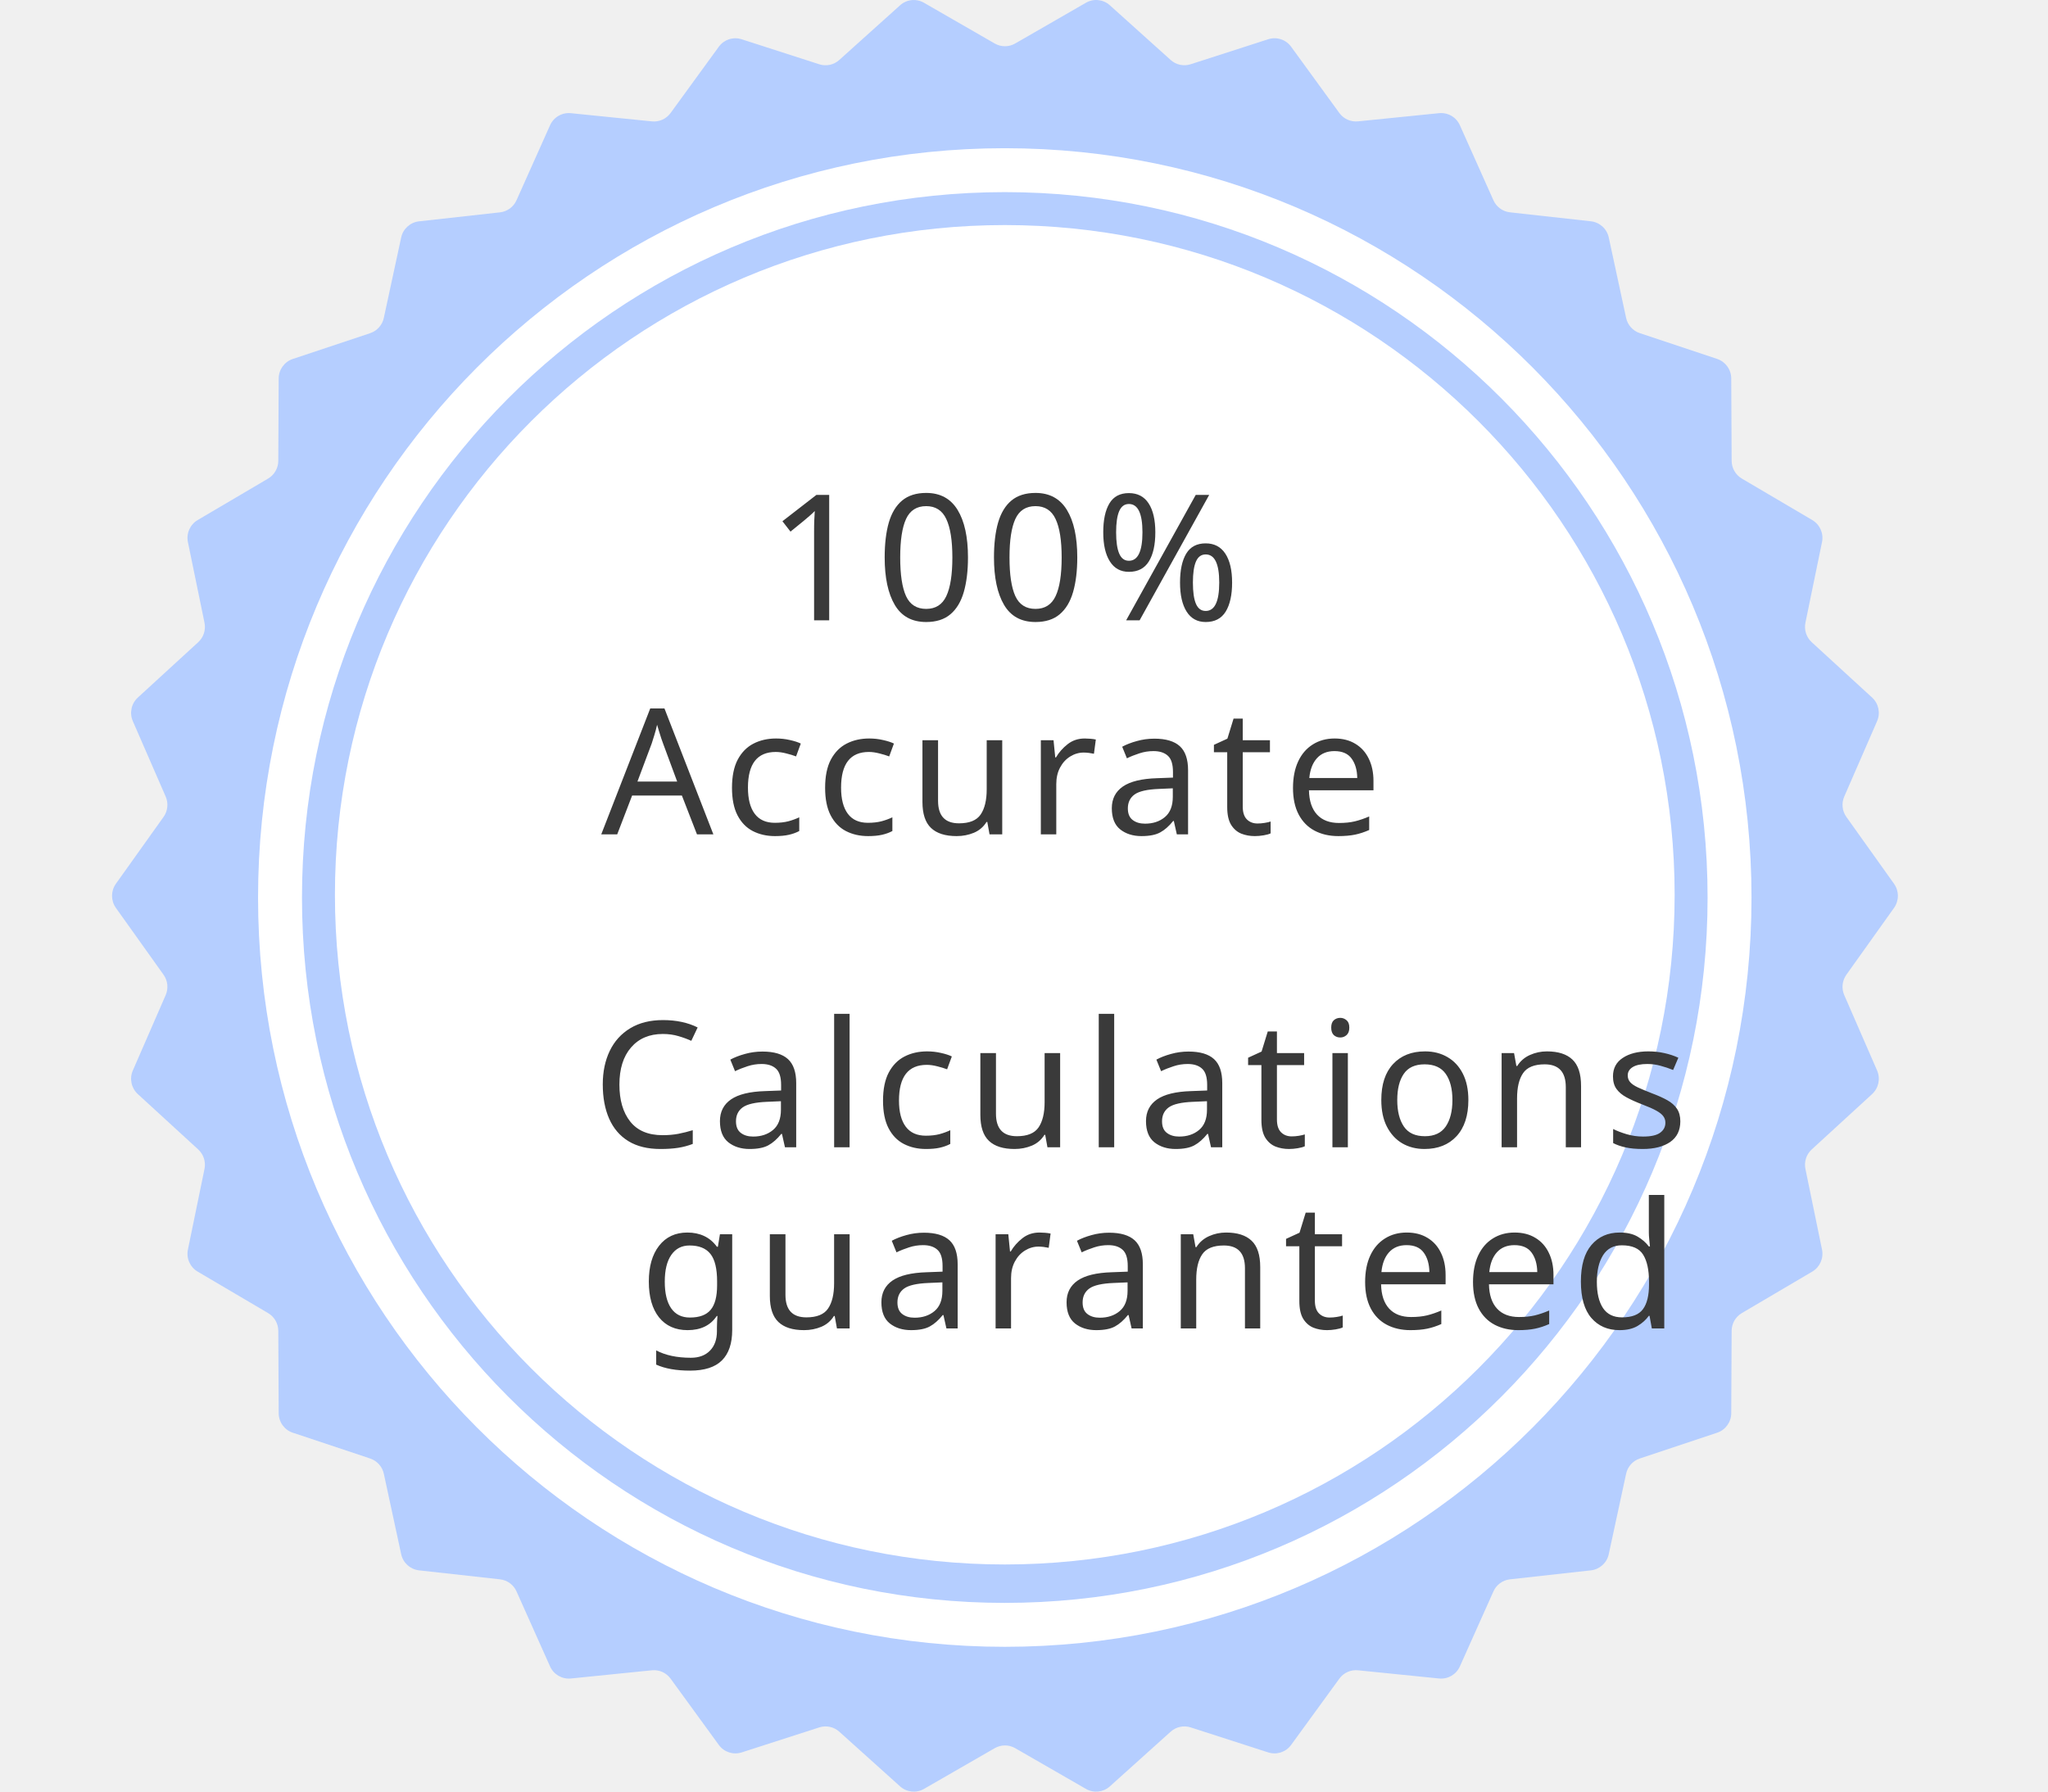
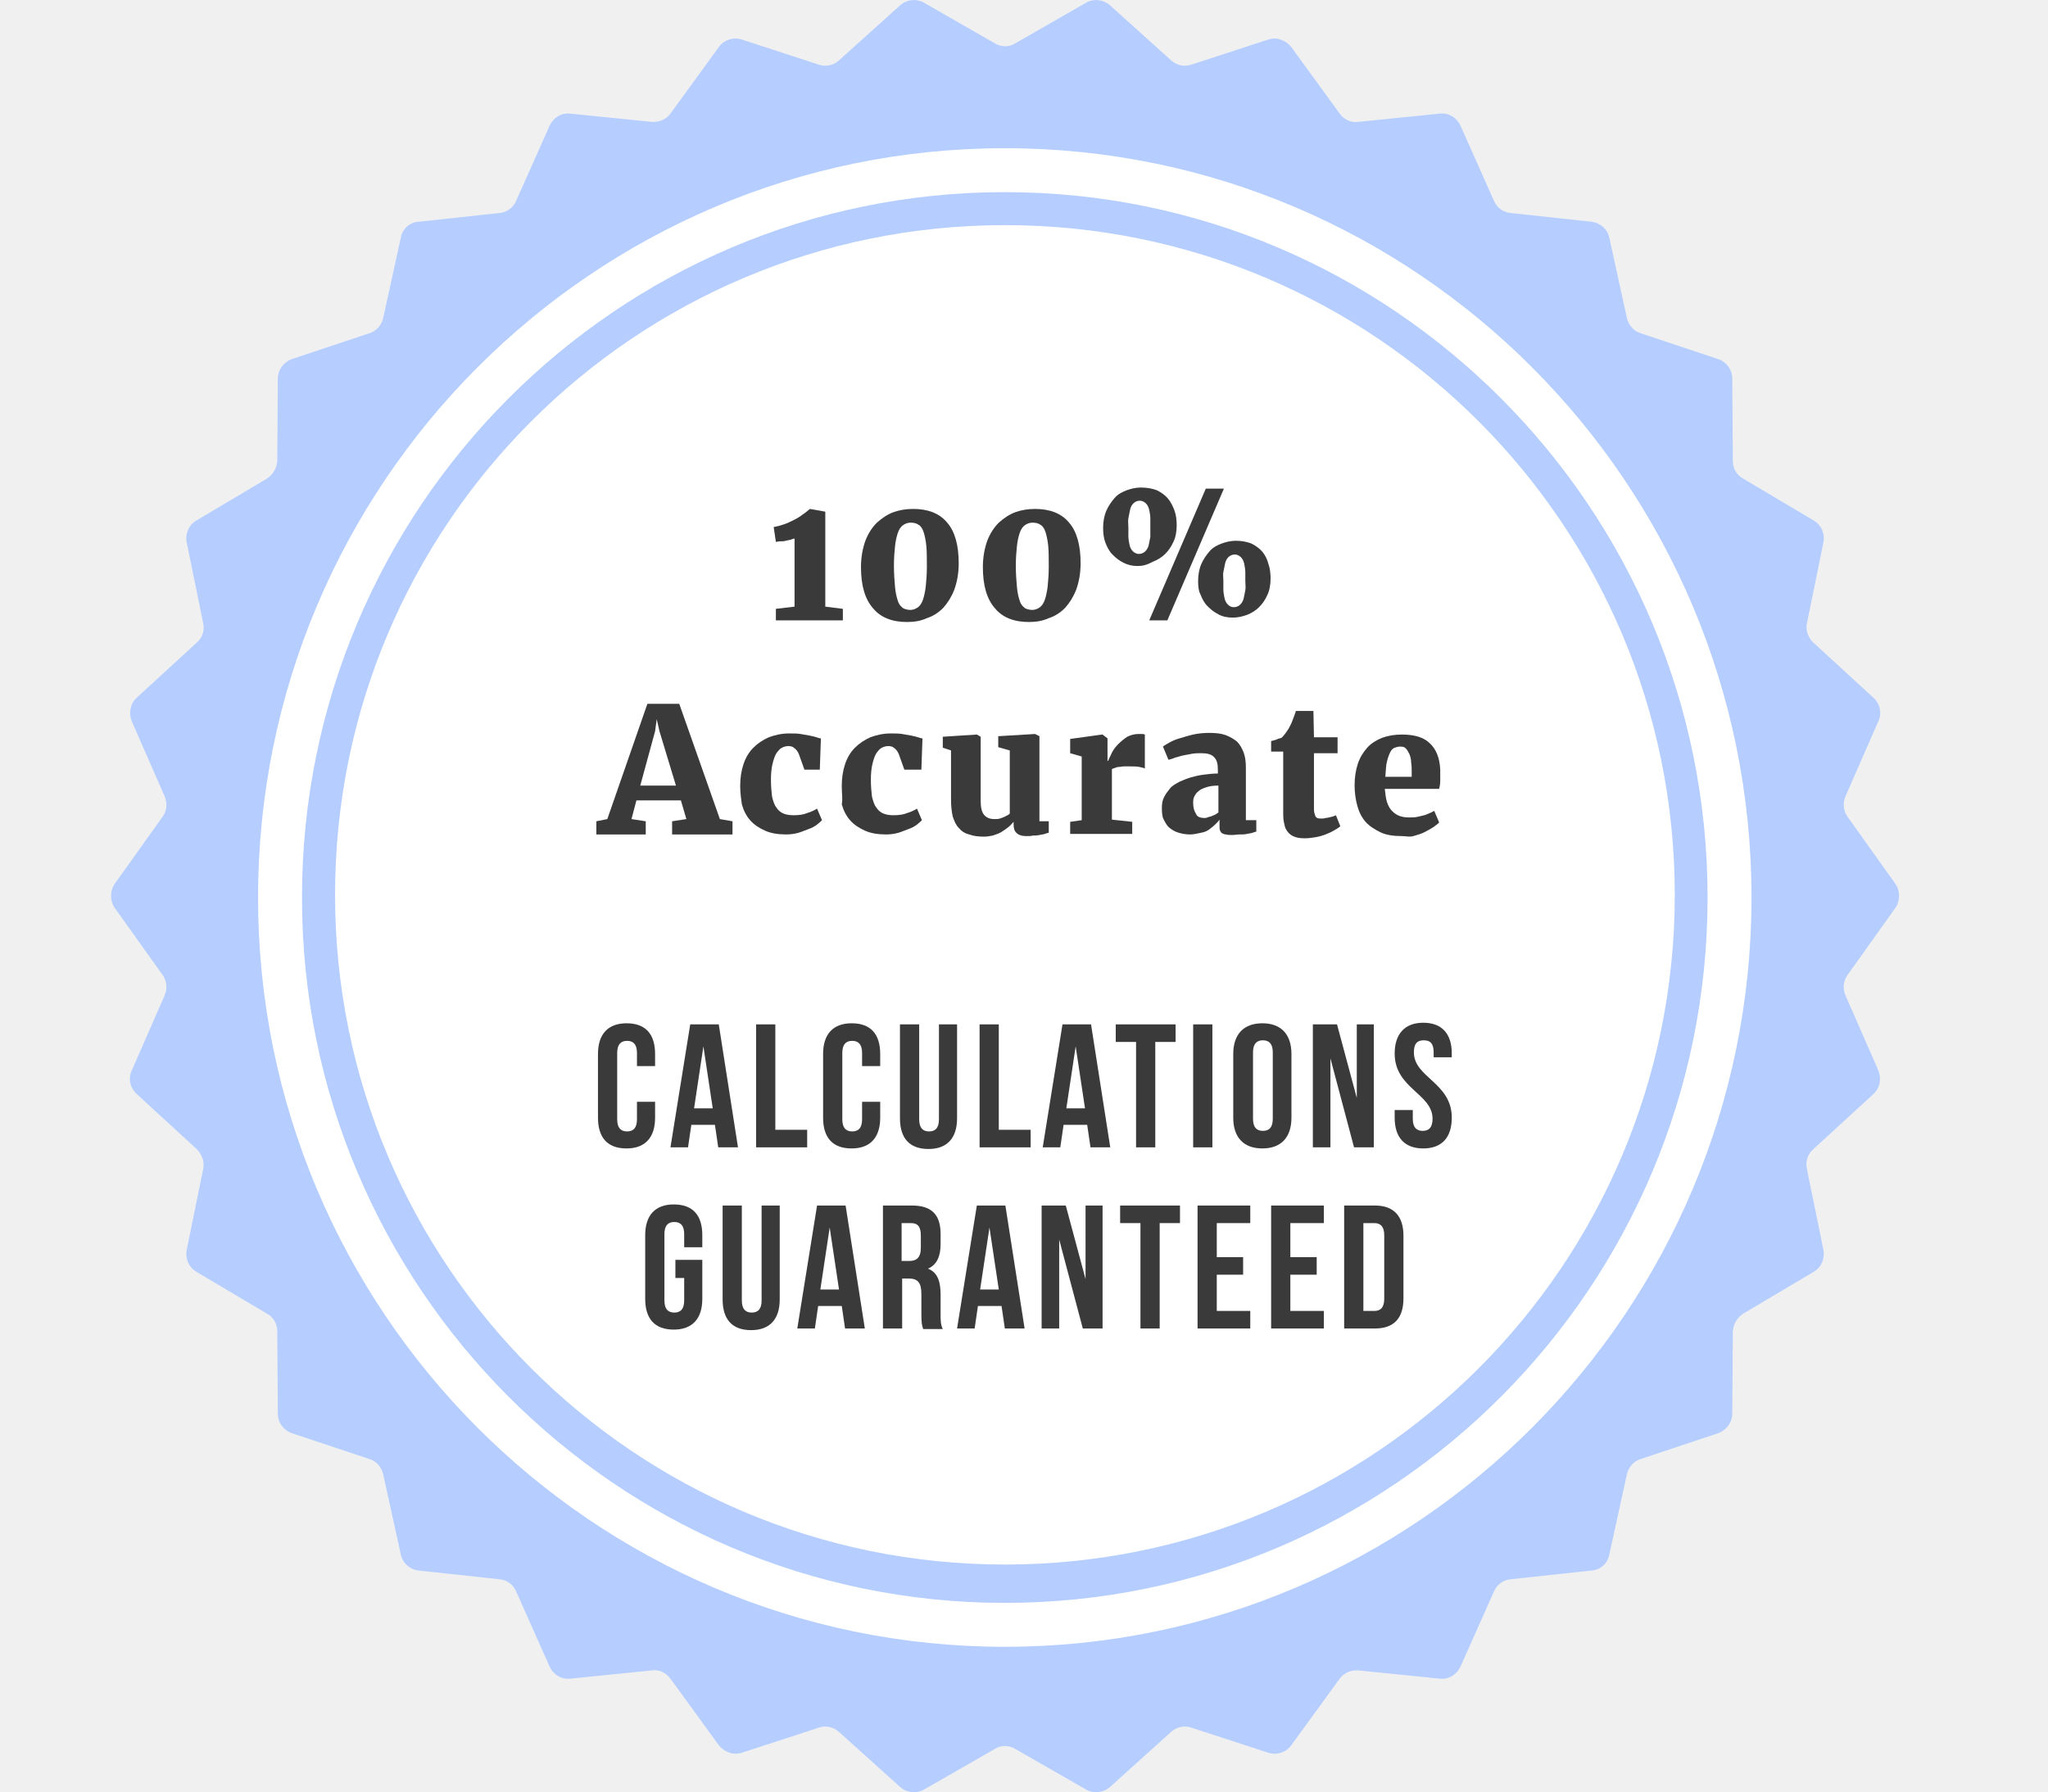
- <svg xmlns="http://www.w3.org/2000/svg" width="373" height="326.375" viewBox="0 0 373 326.375">
+ <svg xmlns="http://www.w3.org/2000/svg" version="1.1" id="Layer_1" x="0px" y="0px" viewBox="0 0 373 326.4" style="enable-background:new 0 0 373 326.4;" xml:space="preserve">
+   <style type="text/css">
+ 	.st0{fill:#B5CEFF;}
+ 	.st1{fill:#FFFFFF;}
+ 	.st2{fill:none;}
+ 	.st3{enable-background:new    ;}
+ 	.st4{fill:#3A3A3A;}
+ </style>
  <g id="Circle3" transform="translate(-1349 -3365)">
-     <path id="Path_27" data-name="Path 27" d="M561.074,3254.975a3.72,3.72,0,0,1,4.351.461l11.08,9.968a3.72,3.72,0,0,0,3.635.777l14.139-4.557a3.729,3.729,0,0,1,4.16,1.361l8.786,12.077a3.734,3.734,0,0,0,3.393,1.522l14.772-1.492a3.737,3.737,0,0,1,3.786,2.2l6.109,13.661a3.742,3.742,0,0,0,3,2.2l14.76,1.638a3.752,3.752,0,0,1,3.247,2.945l3.16,14.649a3.761,3.761,0,0,0,2.481,2.777l14.1,4.7a3.765,3.765,0,0,1,2.566,3.558l.074,15a3.772,3.772,0,0,0,1.852,3.235l12.832,7.558a3.778,3.778,0,0,1,1.775,4.016l-3.02,14.687a3.779,3.779,0,0,0,1.144,3.548l11,10.089a3.784,3.784,0,0,1,.907,4.3l-5.981,13.733a3.789,3.789,0,0,0,.387,3.711l8.68,12.176a3.789,3.789,0,0,1,0,4.394l-8.68,12.177a3.788,3.788,0,0,0-.387,3.71l5.981,13.732a3.783,3.783,0,0,1-.907,4.3l-11,10.088a3.782,3.782,0,0,0-1.144,3.55l3.02,14.686a3.778,3.778,0,0,1-1.775,4.017l-12.832,7.558a3.773,3.773,0,0,0-1.852,3.234l-.074,15a3.763,3.763,0,0,1-2.566,3.558l-14.1,4.7a3.762,3.762,0,0,0-2.481,2.778l-3.16,14.648a3.753,3.753,0,0,1-3.247,2.945l-14.76,1.639a3.746,3.746,0,0,0-3,2.2l-6.108,13.661a3.739,3.739,0,0,1-3.786,2.2l-14.772-1.494a3.733,3.733,0,0,0-3.393,1.522l-8.786,12.077a3.729,3.729,0,0,1-4.16,1.363l-14.139-4.558a3.726,3.726,0,0,0-3.635.779l-11.08,9.967a3.723,3.723,0,0,1-4.351.461l-12.892-7.425a3.726,3.726,0,0,0-3.716,0l-12.892,7.425a3.723,3.723,0,0,1-4.351-.461l-11.08-9.967a3.726,3.726,0,0,0-3.635-.779l-14.139,4.558a3.729,3.729,0,0,1-4.16-1.363l-8.787-12.077a3.731,3.731,0,0,0-3.392-1.522l-14.772,1.494a3.739,3.739,0,0,1-3.786-2.2l-6.109-13.661a3.744,3.744,0,0,0-3-2.2l-14.76-1.639a3.753,3.753,0,0,1-3.247-2.945l-3.16-14.648a3.761,3.761,0,0,0-2.481-2.777l-14.1-4.7a3.763,3.763,0,0,1-2.566-3.558l-.074-15a3.773,3.773,0,0,0-1.853-3.234l-12.832-7.558a3.778,3.778,0,0,1-1.775-4.017l3.02-14.686a3.785,3.785,0,0,0-1.144-3.55l-11-10.088a3.783,3.783,0,0,1-.907-4.3l5.98-13.732a3.787,3.787,0,0,0-.387-3.71l-8.68-12.177a3.792,3.792,0,0,1,0-4.395l8.68-12.176a3.788,3.788,0,0,0,.387-3.711l-5.98-13.732a3.786,3.786,0,0,1,.907-4.3l11-10.087a3.785,3.785,0,0,0,1.144-3.549l-3.02-14.687a3.778,3.778,0,0,1,1.775-4.016l12.832-7.558a3.773,3.773,0,0,0,1.853-3.235l.072-14.994a3.768,3.768,0,0,1,2.567-3.56l14.1-4.7a3.761,3.761,0,0,0,2.481-2.777l3.16-14.649a3.755,3.755,0,0,1,3.247-2.945l14.759-1.638a3.745,3.745,0,0,0,3-2.2l6.108-13.662a3.74,3.74,0,0,1,3.787-2.2l14.77,1.492a3.733,3.733,0,0,0,3.393-1.522l8.787-12.077a3.728,3.728,0,0,1,4.16-1.361l14.139,4.558a3.722,3.722,0,0,0,3.634-.779l11.081-9.968a3.72,3.72,0,0,1,4.351-.461l12.892,7.424a3.718,3.718,0,0,0,3.716,0Z" transform="translate(985.709 110.523)" fill="#b5ceff" />
-     <g id="Group_52" data-name="Group 52" transform="translate(1395.625 3392.412)">
-       <circle id="Ellipse_7" data-name="Ellipse 7" cx="122" cy="122" r="122" transform="translate(14.375 13.588)" fill="#fff" />
-       <g id="Ellipse_8" data-name="Ellipse 8" transform="translate(0.375 -0.412)" fill="none" stroke="#fff" stroke-width="8">
-         <ellipse cx="136" cy="136.5" rx="136" ry="136.5" stroke="none" />
-         <ellipse cx="136" cy="136.5" rx="132" ry="132.5" fill="none" />
+     <g id="Path_27">
+       <path class="st0" d="M1546.8,3365.5c1.4-0.8,3.2-0.6,4.4,0.5l11.1,10c1,0.9,2.4,1.2,3.6,0.8l14.1-4.6c1.5-0.5,3.2,0.1,4.2,1.4    l8.8,12.1c0.8,1.1,2.1,1.7,3.4,1.5l14.8-1.5c1.6-0.2,3.1,0.7,3.8,2.2l6.1,13.7c0.5,1.2,1.7,2.1,3,2.2l14.8,1.6    c1.6,0.2,2.9,1.4,3.2,2.9l3.2,14.6c0.3,1.3,1.2,2.4,2.5,2.8l14.1,4.7c1.5,0.5,2.6,1.9,2.6,3.6l0.1,15c0,1.3,0.7,2.6,1.9,3.2    l12.8,7.6c1.4,0.8,2.1,2.4,1.8,4l-3,14.7c-0.3,1.3,0.2,2.6,1.1,3.5l11,10.1c1.2,1.1,1.6,2.8,0.9,4.3l-6,13.7    c-0.5,1.2-0.4,2.6,0.4,3.7l8.7,12.2c0.9,1.3,0.9,3.1,0,4.4l-8.7,12.2c-0.8,1.1-0.9,2.5-0.4,3.7l6,13.7c0.6,1.5,0.3,3.2-0.9,4.3    l-11,10.1c-1,0.9-1.4,2.2-1.1,3.6l3,14.7c0.3,1.6-0.4,3.2-1.8,4l-12.8,7.6c-1.1,0.7-1.8,1.9-1.9,3.2l-0.1,15c0,1.6-1,3-2.6,3.6    l-14.1,4.7c-1.3,0.4-2.2,1.5-2.5,2.8l-3.2,14.6c-0.3,1.6-1.6,2.8-3.2,2.9l-14.8,1.6c-1.3,0.1-2.5,1-3,2.2l-6.1,13.7    c-0.7,1.5-2.2,2.4-3.8,2.2l-14.8-1.5c-1.3-0.1-2.6,0.4-3.4,1.5l-8.8,12.1c-0.9,1.3-2.6,1.9-4.2,1.4l-14.1-4.6    c-1.3-0.4-2.6-0.1-3.6,0.8l-11.1,10c-1.2,1.1-3,1.3-4.4,0.5l-12.9-7.4c-1.2-0.7-2.6-0.7-3.7,0l-12.9,7.4c-1.4,0.8-3.2,0.6-4.4-0.5    l-11.1-10c-1-0.9-2.4-1.2-3.6-0.8l-14.1,4.6c-1.5,0.5-3.2-0.1-4.2-1.4l-8.8-12.1c-0.8-1.1-2.1-1.7-3.4-1.5l-14.8,1.5    c-1.6,0.2-3.1-0.7-3.8-2.2l-6.1-13.7c-0.5-1.2-1.7-2.1-3-2.2l-14.8-1.6c-1.6-0.2-2.9-1.4-3.2-2.9l-3.2-14.6    c-0.3-1.3-1.2-2.4-2.5-2.8l-14.1-4.7c-1.5-0.5-2.6-1.9-2.6-3.6l-0.1-15c0-1.3-0.7-2.6-1.9-3.2l-12.8-7.6c-1.4-0.8-2.1-2.4-1.8-4    l3-14.7c0.3-1.3-0.2-2.6-1.1-3.6l-11-10.1c-1.2-1.1-1.6-2.8-0.9-4.3l6-13.7c0.5-1.2,0.4-2.6-0.4-3.7l-8.7-12.2    c-0.9-1.3-0.9-3.1,0-4.4l8.7-12.2c0.8-1.1,0.9-2.5,0.4-3.7l-6-13.7c-0.6-1.5-0.3-3.2,0.9-4.3l11-10.1c1-0.9,1.4-2.2,1.1-3.5    l-3-14.7c-0.3-1.6,0.4-3.2,1.8-4l12.8-7.6c1.1-0.7,1.8-1.9,1.9-3.2l0.1-15c0-1.6,1-3,2.6-3.6l14.1-4.7c1.3-0.4,2.2-1.5,2.5-2.8    l3.2-14.6c0.3-1.6,1.6-2.8,3.2-2.9l14.8-1.6c1.3-0.1,2.5-1,3-2.2l6.1-13.7c0.7-1.5,2.2-2.4,3.8-2.2l14.8,1.5    c1.3,0.1,2.6-0.4,3.4-1.5l8.8-12.1c0.9-1.3,2.6-1.9,4.2-1.4l14.1,4.6c1.3,0.4,2.6,0.1,3.6-0.8l11.1-10c1.2-1.1,3-1.3,4.4-0.5    l12.9,7.4c1.1,0.7,2.6,0.7,3.7,0L1546.8,3365.5z" />
+     </g>
+     <g id="Group_52" transform="translate(1395.625 3392.412)">
+       <g id="Ellipse_7">
+         <circle class="st1" cx="136.4" cy="135.6" r="122" />
+       </g>
+       <g id="Ellipse_8" transform="translate(0.375 -0.412)">
+         <g>
+           <ellipse class="st2" cx="136" cy="136.5" rx="136" ry="136.5" />
+         </g>
+         <g>
+           <path class="st1" d="M136,273C61,273,0,211.8,0,136.5C0,61.2,61,0,136,0c75,0,136,61.2,136,136.5C272,211.8,211,273,136,273z       M136,8C65.4,8,8,65.6,8,136.5C8,207.4,65.4,265,136,265c70.6,0,128-57.6,128-128.5C264,65.6,206.6,8,136,8z" />
+         </g>
      </g>
    </g>
-     <g id="Group_53" data-name="Group 53" transform="translate(1348.51 3446.512)">
-       <text id="YummyDs_give_you_eve" data-name="YummyDs give you eve" transform="translate(0.49 0.488)" fill="#3a3a3a" font-size="32" font-family="MerriweatherUltraBold, Merriweather" letter-spacing="0.05em">
-         <tspan x="139.662" y="31">100%</tspan>
-         <tspan x="109.502" y="70">Accurate</tspan>
-       </text>
-       <text id="YummyDs_give_you_eve-2" data-name="YummyDs give you eve" transform="translate(0.49 98.488)" fill="#3a3a3a" font-size="32" font-family="BebasNeueBold, Bebas Neue" letter-spacing="0.05em">
-         <tspan x="107.828" y="29">Calculations</tspan>
-         <tspan x="116.404" y="62">guaranteed</tspan>
-       </text>
+     <g id="Group_53" transform="translate(1348.51 3446.512)">
+       <g class="st3">
+         <path class="st4" d="M141.8,31.5v-2.1l3.4-0.4V16.6c-0.2,0-0.4,0.1-0.7,0.2c-0.3,0.1-0.6,0.1-0.9,0.2c-0.3,0.1-0.6,0.1-1,0.1     c-0.3,0-0.6,0.1-0.8,0.1l-0.4-2.7c0.6-0.1,1.3-0.3,1.9-0.5c0.6-0.2,1.2-0.5,1.8-0.8c0.6-0.3,1.1-0.6,1.6-1c0.5-0.3,0.9-0.7,1.3-1     h0l2.8,0.5v17.3l3.2,0.4v2.1H141.8z" />
+         <path class="st4" d="M165.7,31.8c-2.7,0-4.8-0.8-6.2-2.5c-1.5-1.7-2.2-4.2-2.2-7.5c0-1.8,0.3-3.4,0.8-4.8     c0.5-1.3,1.2-2.4,2.1-3.3c0.9-0.8,1.9-1.5,3-1.9c1.1-0.4,2.3-0.6,3.6-0.6c2.7,0,4.8,0.8,6.2,2.5c1.4,1.6,2.1,4.1,2.1,7.4     c0,1.8-0.3,3.4-0.8,4.8c-0.5,1.3-1.2,2.4-2,3.3c-0.9,0.9-1.8,1.5-3,1.9C168.2,31.6,167,31.8,165.7,31.8z M166.3,29.6     c0.5,0,1-0.2,1.4-0.5c0.4-0.3,0.7-0.8,0.9-1.4s0.4-1.5,0.5-2.4c0.1-1,0.2-2.2,0.2-3.5c0-1.5,0-2.8-0.1-3.9     c-0.1-1-0.3-1.9-0.5-2.5c-0.2-0.6-0.5-1.1-0.9-1.3c-0.4-0.3-0.9-0.4-1.5-0.4c-0.5,0-1,0.2-1.4,0.5c-0.4,0.3-0.7,0.8-0.9,1.4     c-0.2,0.6-0.4,1.4-0.5,2.4c-0.1,1-0.2,2.1-0.2,3.5c0,1.5,0.1,2.8,0.2,3.9s0.3,1.9,0.5,2.5c0.2,0.7,0.6,1.1,1,1.4     C165.2,29.4,165.7,29.6,166.3,29.6z" />
+         <path class="st4" d="M187.9,31.8c-2.7,0-4.8-0.8-6.2-2.5c-1.5-1.7-2.2-4.2-2.2-7.5c0-1.8,0.3-3.4,0.8-4.8     c0.5-1.3,1.2-2.4,2.1-3.3c0.9-0.8,1.9-1.5,3-1.9c1.1-0.4,2.3-0.6,3.6-0.6c2.7,0,4.8,0.8,6.2,2.5c1.4,1.6,2.1,4.1,2.1,7.4     c0,1.8-0.3,3.4-0.8,4.8c-0.5,1.3-1.2,2.4-2,3.3c-0.9,0.9-1.8,1.5-3,1.9C190.4,31.6,189.2,31.8,187.9,31.8z M188.5,29.6     c0.5,0,1-0.2,1.4-0.5c0.4-0.3,0.7-0.8,0.9-1.4s0.4-1.5,0.5-2.4c0.1-1,0.2-2.2,0.2-3.5c0-1.5,0-2.8-0.1-3.9     c-0.1-1-0.3-1.9-0.5-2.5c-0.2-0.6-0.5-1.1-0.9-1.3c-0.4-0.3-0.9-0.4-1.5-0.4c-0.5,0-1,0.2-1.4,0.5c-0.4,0.3-0.7,0.8-0.9,1.4     c-0.2,0.6-0.4,1.4-0.5,2.4c-0.1,1-0.2,2.1-0.2,3.5c0,1.5,0.1,2.8,0.2,3.9s0.3,1.9,0.5,2.5c0.2,0.7,0.6,1.1,1,1.4     C187.4,29.4,187.9,29.6,188.5,29.6z" />
+         <path class="st4" d="M207.7,21.6c-1,0-1.8-0.2-2.6-0.6c-0.8-0.4-1.4-0.9-2-1.5s-1-1.4-1.3-2.2c-0.3-0.8-0.4-1.7-0.4-2.7     c0-1.1,0.2-2.2,0.6-3.1c0.4-0.9,0.9-1.6,1.5-2.3s1.4-1.1,2.2-1.4c0.8-0.3,1.7-0.5,2.6-0.5c1.1,0,2.1,0.2,2.9,0.5     c0.8,0.4,1.5,0.9,2,1.5c0.5,0.6,0.9,1.4,1.2,2.2c0.3,0.8,0.4,1.8,0.4,2.7c0,1.1-0.2,2.2-0.6,3c-0.4,0.9-0.9,1.6-1.5,2.2     c-0.6,0.6-1.4,1.1-2.2,1.4C209.4,21.4,208.6,21.6,207.7,21.6z M207.9,19.4c0.5,0,0.9-0.2,1.2-0.5c0.3-0.3,0.5-0.7,0.6-1.1     c0.1-0.5,0.2-1,0.3-1.5c0-0.6,0-1.1,0-1.6c0-0.5,0-1.1,0-1.7c0-0.6-0.1-1.1-0.2-1.6c-0.1-0.5-0.3-0.9-0.6-1.2     c-0.3-0.3-0.7-0.5-1.1-0.5c-0.5,0-0.9,0.2-1.2,0.5c-0.3,0.3-0.5,0.7-0.6,1.2c-0.1,0.5-0.2,1-0.3,1.5s0,1.1,0,1.6c0,0.5,0,1,0,1.6     c0,0.6,0.1,1.1,0.2,1.6c0.1,0.5,0.3,0.9,0.6,1.2C207.1,19.2,207.5,19.4,207.9,19.4z M209.8,31.5l10.3-24h3.3l-10.3,24H209.8z      M218.7,24.3c0-1.1,0.2-2.2,0.6-3.1c0.4-0.9,0.9-1.6,1.5-2.3s1.4-1.1,2.2-1.4c0.8-0.3,1.7-0.5,2.6-0.5c1.1,0,2,0.2,2.8,0.5     c0.8,0.4,1.5,0.9,2,1.5c0.5,0.6,0.9,1.4,1.1,2.2c0.3,0.8,0.4,1.8,0.4,2.7c0,1.1-0.2,2.2-0.6,3c-0.4,0.9-0.9,1.6-1.5,2.2     c-0.6,0.6-1.4,1.1-2.2,1.4c-0.8,0.3-1.7,0.5-2.6,0.5c-1,0-1.9-0.2-2.6-0.6c-0.8-0.4-1.4-0.9-2-1.5s-1-1.4-1.3-2.2     C218.8,26.2,218.7,25.3,218.7,24.3z M223.3,24.2c0,0.5,0,1,0,1.6c0,0.6,0.1,1.1,0.2,1.6c0.1,0.5,0.3,0.9,0.6,1.2     c0.3,0.3,0.6,0.5,1.1,0.5c0.5,0,0.9-0.2,1.2-0.5c0.3-0.3,0.5-0.7,0.6-1.1c0.1-0.5,0.2-1,0.3-1.5s0-1.1,0-1.6c0-0.5,0-1.1,0-1.6     s-0.1-1.1-0.2-1.6c-0.1-0.5-0.3-0.9-0.6-1.2c-0.3-0.3-0.7-0.5-1.1-0.5c-0.5,0-0.9,0.2-1.2,0.5c-0.3,0.3-0.5,0.7-0.6,1.2     c-0.1,0.5-0.2,1-0.3,1.5S223.3,23.6,223.3,24.2z" />
+       </g>
+       <g class="st3">
+         <path class="st4" d="M109.1,70.5l0-2.4l2-0.4l7.3-21h5.8l7.4,21l2.3,0.4v2.4h-11v-2.4l2.6-0.4l-1-3.4h-8.1l-0.9,3.4l2.6,0.4v2.4     H109.1z M119.8,51.7l-2.7,9.9h6.5l-3-9.9l-0.5-2.2L119.8,51.7z" />
+         <path class="st4" d="M135.3,61.7c0-1.5,0.2-2.8,0.6-4c0.4-1.2,1-2.2,1.8-3c0.8-0.8,1.7-1.4,2.8-1.9c1.1-0.4,2.3-0.7,3.7-0.7     c0.8,0,1.5,0,2.1,0.1c0.6,0.1,1.2,0.2,1.7,0.3s0.9,0.2,1.2,0.3c0.3,0.1,0.6,0.2,0.8,0.2l-0.2,5.7H147l-1-2.8     c-0.2-0.5-0.5-0.9-0.8-1.1c-0.3-0.3-0.7-0.4-1.1-0.4c-0.4,0-0.8,0.1-1.2,0.3c-0.4,0.2-0.7,0.6-1,1c-0.3,0.5-0.5,1.1-0.7,1.9     c-0.2,0.8-0.3,1.8-0.3,2.9c0,1.2,0.1,2.3,0.2,3.1c0.2,0.8,0.4,1.5,0.8,2c0.3,0.5,0.8,0.9,1.3,1.1c0.5,0.2,1.1,0.3,1.8,0.3     c1,0,1.8-0.1,2.5-0.4c0.7-0.2,1.3-0.5,1.8-0.8l0.9,2.1c-0.2,0.2-0.5,0.5-0.9,0.8c-0.4,0.3-0.9,0.6-1.5,0.8s-1.2,0.5-1.9,0.7     s-1.5,0.3-2.2,0.3c-1.5,0-2.8-0.2-3.9-0.7c-1.1-0.5-2-1.1-2.7-1.9s-1.2-1.8-1.5-2.9C135.5,64.2,135.3,63,135.3,61.7z" />
+         <path class="st4" d="M153.8,61.7c0-1.5,0.2-2.8,0.6-4c0.4-1.2,1-2.2,1.8-3c0.8-0.8,1.7-1.4,2.8-1.9c1.1-0.4,2.3-0.7,3.7-0.7     c0.8,0,1.5,0,2.1,0.1c0.6,0.1,1.2,0.2,1.7,0.3s0.9,0.2,1.2,0.3c0.3,0.1,0.6,0.2,0.8,0.2l-0.2,5.7h-3.1l-1-2.8     c-0.2-0.5-0.5-0.9-0.8-1.1c-0.3-0.3-0.7-0.4-1.1-0.4c-0.4,0-0.8,0.1-1.2,0.3c-0.4,0.2-0.7,0.6-1,1c-0.3,0.5-0.5,1.1-0.7,1.9     c-0.2,0.8-0.3,1.8-0.3,2.9c0,1.2,0.1,2.3,0.2,3.1c0.2,0.8,0.4,1.5,0.8,2c0.3,0.5,0.8,0.9,1.3,1.1c0.5,0.2,1.1,0.3,1.8,0.3     c1,0,1.8-0.1,2.5-0.4c0.7-0.2,1.3-0.5,1.8-0.8l0.9,2.1c-0.2,0.2-0.5,0.5-0.9,0.8c-0.4,0.3-0.9,0.6-1.5,0.8s-1.2,0.5-1.9,0.7     s-1.5,0.3-2.2,0.3c-1.5,0-2.8-0.2-3.9-0.7c-1.1-0.5-2-1.1-2.7-1.9s-1.2-1.8-1.5-2.9C154,64.2,153.8,63,153.8,61.7z" />
+         <path class="st4" d="M187.4,70.8c-0.8,0-1.4-0.2-1.8-0.6s-0.5-0.9-0.5-1.5v-0.5c-0.3,0.3-0.6,0.7-1,1c-0.4,0.3-0.8,0.6-1.3,0.9     s-1,0.4-1.5,0.6c-0.5,0.1-1,0.2-1.6,0.2c-1,0-1.9-0.1-2.7-0.4c-0.8-0.2-1.4-0.6-1.9-1.2c-0.5-0.5-0.8-1.2-1.1-2.1     c-0.2-0.9-0.3-1.9-0.3-3.1v-8.9l-1.5-0.5v-2l6.2-0.4h0l0.7,0.4v11.7c0,1.2,0.2,2,0.6,2.5c0.4,0.5,1,0.8,1.9,0.8     c0.4,0,0.7,0,1-0.1c0.3-0.1,0.6-0.2,0.8-0.3c0.2-0.1,0.4-0.2,0.6-0.3c0.2-0.1,0.3-0.2,0.4-0.3V55.2l-2.1-0.6v-2l6.7-0.4h0     l0.8,0.4v15.5h1.7v2.1c-0.2,0-0.4,0.1-0.7,0.2s-0.6,0.1-1,0.2c-0.4,0.1-0.8,0.1-1.2,0.1C188.3,70.8,187.8,70.8,187.4,70.8z" />
+         <path class="st4" d="M195.4,70.5v-2.3l2.1-0.3V56.3l-2.1-0.6v-2.6l5.8-0.8h0.1l0.9,0.7v4.1h0.1c0.2-0.4,0.4-0.9,0.7-1.5     s0.7-1.1,1.2-1.6c0.5-0.5,1-0.9,1.6-1.3c0.6-0.3,1.3-0.5,2-0.5c0.4,0,0.6,0,0.8,0c0.2,0,0.3,0.1,0.4,0.1v6.2     c-0.1-0.1-0.5-0.2-1-0.3c-0.5-0.1-1.2-0.1-2-0.1c-0.3,0-0.5,0-0.8,0c-0.3,0-0.6,0.1-0.9,0.1c-0.3,0-0.6,0.1-0.8,0.2     c-0.2,0.1-0.4,0.1-0.5,0.2v9.2l3.7,0.4v2.2H195.4z" />
+         <path class="st4" d="M212.1,65.7c0-0.8,0.1-1.4,0.4-2s0.7-1.1,1.1-1.6s1-0.8,1.7-1.2c0.7-0.3,1.4-0.6,2.1-0.8s1.5-0.4,2.4-0.5     c0.8-0.1,1.6-0.2,2.5-0.2v-0.7c0-1.1-0.2-1.8-0.7-2.3s-1.2-0.7-2.3-0.7c-0.6,0-1.1,0-1.7,0.1c-0.6,0.1-1.1,0.2-1.6,0.3     s-1,0.3-1.5,0.4c-0.4,0.2-0.8,0.3-1.2,0.4h0l-1-2.4c0.2-0.2,0.6-0.4,1.1-0.7s1.2-0.6,1.9-0.8s1.6-0.5,2.5-0.7     c0.9-0.2,1.9-0.3,2.9-0.3c1.2,0,2.2,0.1,3,0.4s1.5,0.7,2.1,1.2c0.5,0.5,0.9,1.2,1.2,2s0.4,1.7,0.4,2.8v9.5h1.9v2.1     c-0.2,0-0.4,0.1-0.7,0.2s-0.6,0.1-1,0.2c-0.4,0.1-0.8,0.1-1.3,0.1c-0.5,0-0.9,0.1-1.4,0.1c-0.4,0-0.8,0-1.1-0.1     c-0.3,0-0.5-0.1-0.7-0.2s-0.3-0.3-0.4-0.5c-0.1-0.2-0.1-0.5-0.1-0.9v-1.1c-0.2,0.3-0.5,0.6-0.8,0.9c-0.3,0.3-0.7,0.6-1.1,0.9     c-0.4,0.3-0.9,0.5-1.5,0.6s-1.2,0.3-1.9,0.3c-0.8,0-1.4-0.1-2.1-0.3s-1.2-0.5-1.7-0.9c-0.5-0.4-0.8-1-1.1-1.6     C212.2,67.4,212.1,66.6,212.1,65.7z M219.9,67.5c0.1,0,0.3,0,0.5-0.1s0.4-0.1,0.7-0.2c0.2-0.1,0.4-0.2,0.7-0.3     c0.2-0.1,0.4-0.3,0.6-0.4v-4.9c-0.9,0-1.6,0.1-2.2,0.3s-1.1,0.4-1.4,0.7c-0.4,0.3-0.6,0.6-0.8,1c-0.2,0.4-0.2,0.8-0.2,1.2     c0,0.8,0.2,1.5,0.5,1.9C218.5,67.3,219.1,67.5,219.9,67.5z" />
+         <path class="st4" d="M234.2,66.5V55.4H232v-1.9c0,0,0.2-0.1,0.4-0.1c0.2-0.1,0.4-0.1,0.6-0.2c0.2-0.1,0.4-0.2,0.6-0.2     c0.2-0.1,0.3-0.1,0.3-0.1c0.4-0.4,0.8-0.9,1.3-1.7c0.2-0.4,0.5-0.9,0.7-1.5c0.2-0.6,0.5-1.2,0.6-1.7h3.2l0.1,4.8h4.3v2.9h-4.3     v8.3c0,0.8,0,1.4,0,1.9c0,0.5,0.1,0.8,0.2,1.1s0.2,0.4,0.4,0.5s0.4,0.1,0.8,0.1h0c0.2,0,0.5,0,0.7-0.1c0.3,0,0.5-0.1,0.7-0.1     c0.2-0.1,0.5-0.1,0.7-0.2c0.2-0.1,0.4-0.1,0.5-0.2h0l0.8,2c-0.3,0.3-0.7,0.5-1.2,0.8c-0.5,0.3-1,0.5-1.5,0.7s-1.2,0.4-1.8,0.5     c-0.6,0.1-1.3,0.2-2,0.2h0c-0.8,0-1.4-0.1-1.9-0.3c-0.5-0.2-0.9-0.5-1.2-0.9s-0.5-0.8-0.6-1.4C234.2,67.8,234.2,67.2,234.2,66.5z     " />
+         <path class="st4" d="M255.8,70.8c-1.5,0-2.9-0.2-3.9-0.7s-2-1.1-2.7-1.9c-0.7-0.8-1.2-1.8-1.5-2.9s-0.5-2.4-0.5-3.7     c0-1.5,0.2-2.8,0.6-4c0.4-1.2,1-2.1,1.7-2.9s1.7-1.4,2.7-1.8c1.1-0.4,2.3-0.6,3.6-0.6c2.3,0,4,0.5,5.1,1.6c1.1,1,1.8,2.6,1.9,4.8     c0,0.8,0,1.4,0,2c0,0.6-0.1,1.1-0.2,1.5h-9.9c0.1,0.9,0.2,1.8,0.4,2.4s0.5,1.2,0.9,1.6c0.4,0.4,0.8,0.7,1.3,0.9s1.1,0.3,1.8,0.3     c0.6,0,1.1,0,1.5-0.1s0.9-0.2,1.3-0.3c0.4-0.1,0.7-0.3,1-0.4c0.3-0.1,0.6-0.3,0.8-0.4l0.9,2.1c-0.2,0.3-0.6,0.5-1.1,0.9     c-0.5,0.3-1,0.6-1.6,0.9c-0.6,0.3-1.3,0.5-2,0.7S256.6,70.8,255.8,70.8z M255.4,54.5c-0.3,0-0.6,0.1-0.9,0.2     c-0.3,0.1-0.6,0.4-0.8,0.8s-0.4,0.9-0.6,1.7c-0.2,0.7-0.2,1.7-0.3,2.8h4.8c0,0,0-0.1,0-0.2c0-0.1,0-0.2,0-0.3c0-0.1,0-0.2,0-0.3     c0-0.1,0-0.1,0-0.2c0-0.5,0-1-0.1-1.6c0-0.5-0.1-1-0.3-1.5c-0.2-0.4-0.4-0.8-0.7-1.1S255.9,54.5,255.4,54.5z" />
+       </g>
+       <g class="st3">
+         <path class="st4" d="M119.8,119.1v3c0,3.6-1.8,5.6-5.2,5.6c-3.5,0-5.2-2-5.2-5.6v-11.6c0-3.6,1.8-5.6,5.2-5.6     c3.5,0,5.2,2,5.2,5.6v2.2h-3.3v-2.4c0-1.6-0.7-2.2-1.8-2.2c-1.1,0-1.8,0.6-1.8,2.2v12.1c0,1.6,0.7,2.2,1.8,2.2     c1.1,0,1.8-0.6,1.8-2.2v-3.2H119.8z" />
+         <path class="st4" d="M134.9,127.5h-3.6l-0.6-4.1h-4.3l-0.6,4.1h-3.2l3.6-22.4h5.2L134.9,127.5z M126.9,120.4h3.4l-1.7-11.3     L126.9,120.4z" />
+         <path class="st4" d="M138.2,105.1h3.5v19.2h5.8v3.2h-9.3V105.1z" />
+         <path class="st4" d="M160.8,119.1v3c0,3.6-1.8,5.6-5.2,5.6c-3.5,0-5.2-2-5.2-5.6v-11.6c0-3.6,1.8-5.6,5.2-5.6     c3.5,0,5.2,2,5.2,5.6v2.2h-3.3v-2.4c0-1.6-0.7-2.2-1.8-2.2c-1.1,0-1.8,0.6-1.8,2.2v12.1c0,1.6,0.7,2.2,1.8,2.2     c1.1,0,1.8-0.6,1.8-2.2v-3.2H160.8z" />
+         <path class="st4" d="M167.9,105.1v17.3c0,1.6,0.7,2.2,1.8,2.2c1.1,0,1.8-0.6,1.8-2.2v-17.3h3.3v17.1c0,3.6-1.8,5.6-5.2,5.6     c-3.5,0-5.2-2-5.2-5.6v-17.1H167.9z" />
+         <path class="st4" d="M178.9,105.1h3.5v19.2h5.8v3.2h-9.3V105.1z" />
+         <path class="st4" d="M202.7,127.5h-3.6l-0.6-4.1h-4.3l-0.6,4.1h-3.2l3.6-22.4h5.2L202.7,127.5z M194.7,120.4h3.4l-1.7-11.3     L194.7,120.4z" />
+         <path class="st4" d="M203.7,105.1h10.9v3.2h-3.7v19.2h-3.5v-19.2h-3.7V105.1z" />
+         <path class="st4" d="M217.8,105.1h3.5v22.4h-3.5V105.1z" />
+         <path class="st4" d="M225.1,110.5c0-3.6,1.9-5.6,5.3-5.6s5.3,2,5.3,5.6v11.6c0,3.6-1.9,5.6-5.3,5.6s-5.3-2-5.3-5.6V110.5z      M228.7,122.3c0,1.6,0.7,2.2,1.8,2.2s1.8-0.6,1.8-2.2v-12.1c0-1.6-0.7-2.2-1.8-2.2s-1.8,0.6-1.8,2.2V122.3z" />
+         <path class="st4" d="M242.8,111.3v16.2h-3.2v-22.4h4.4l3.6,13.4v-13.4h3.1v22.4h-3.6L242.8,111.3z" />
+         <path class="st4" d="M259.7,104.8c3.4,0,5.2,2,5.2,5.6v0.7h-3.3v-0.9c0-1.6-0.6-2.2-1.8-2.2s-1.8,0.6-1.8,2.2     c0,4.6,6.9,5.5,6.9,11.9c0,3.6-1.8,5.6-5.2,5.6s-5.2-2-5.2-5.6v-1.4h3.3v1.6c0,1.6,0.7,2.2,1.8,2.2c1.1,0,1.8-0.6,1.8-2.2     c0-4.6-6.9-5.5-6.9-11.9C254.5,106.9,256.3,104.8,259.7,104.8z" />
+       </g>
+       <g class="st3">
+         <path class="st4" d="M123.5,148h4.9v7.1c0,3.6-1.8,5.6-5.2,5.6c-3.5,0-5.2-2-5.2-5.6v-11.6c0-3.6,1.8-5.6,5.2-5.6     c3.5,0,5.2,2,5.2,5.6v2.2h-3.3v-2.4c0-1.6-0.7-2.2-1.8-2.2c-1.1,0-1.8,0.6-1.8,2.2v12.1c0,1.6,0.7,2.2,1.8,2.2     c1.1,0,1.8-0.6,1.8-2.2v-4.1h-1.6V148z" />
+         <path class="st4" d="M135.6,138.1v17.3c0,1.6,0.7,2.2,1.8,2.2c1.1,0,1.8-0.6,1.8-2.2v-17.3h3.3v17.1c0,3.6-1.8,5.6-5.2,5.6     c-3.5,0-5.2-2-5.2-5.6v-17.1H135.6z" />
+         <path class="st4" d="M158,160.5h-3.6l-0.6-4.1h-4.3l-0.6,4.1h-3.2l3.6-22.4h5.2L158,160.5z M149.9,153.4h3.4l-1.7-11.3     L149.9,153.4z" />
+         <path class="st4" d="M168.6,160.5c-0.2-0.6-0.3-0.9-0.3-2.8v-3.5c0-2.1-0.7-2.8-2.3-2.8h-1.2v9.1h-3.5v-22.4h5.3     c3.6,0,5.2,1.7,5.2,5.2v1.8c0,2.3-0.7,3.8-2.3,4.5c1.8,0.7,2.3,2.4,2.3,4.8v3.5c0,1.1,0,1.9,0.4,2.7H168.6z M164.7,141.3v6.9h1.4     c1.3,0,2.1-0.6,2.1-2.4v-2.2c0-1.6-0.5-2.3-1.8-2.3H164.7z" />
+         <path class="st4" d="M187.1,160.5h-3.6l-0.6-4.1h-4.3l-0.6,4.1h-3.2l3.6-22.4h5.2L187.1,160.5z M179,153.4h3.4l-1.7-11.3     L179,153.4z" />
+         <path class="st4" d="M193.4,144.3v16.2h-3.2v-22.4h4.4l3.6,13.4v-13.4h3.1v22.4h-3.6L193.4,144.3z" />
+         <path class="st4" d="M204.5,138.1h10.9v3.2h-3.7v19.2h-3.5v-19.2h-3.7V138.1z" />
+         <path class="st4" d="M222.1,147.5h4.8v3.2h-4.8v6.6h6.1v3.2h-9.6v-22.4h9.6v3.2h-6.1V147.5z" />
+         <path class="st4" d="M235.5,147.5h4.8v3.2h-4.8v6.6h6.1v3.2h-9.6v-22.4h9.6v3.2h-6.1V147.5z" />
+         <path class="st4" d="M245.3,138.1h5.6c3.5,0,5.2,2,5.2,5.5V155c0,3.6-1.7,5.5-5.2,5.5h-5.6V138.1z M248.8,141.3v16h2     c1.1,0,1.8-0.6,1.8-2.2v-11.6c0-1.6-0.7-2.2-1.8-2.2H248.8z" />
+       </g>
    </g>
  </g>
</svg>
